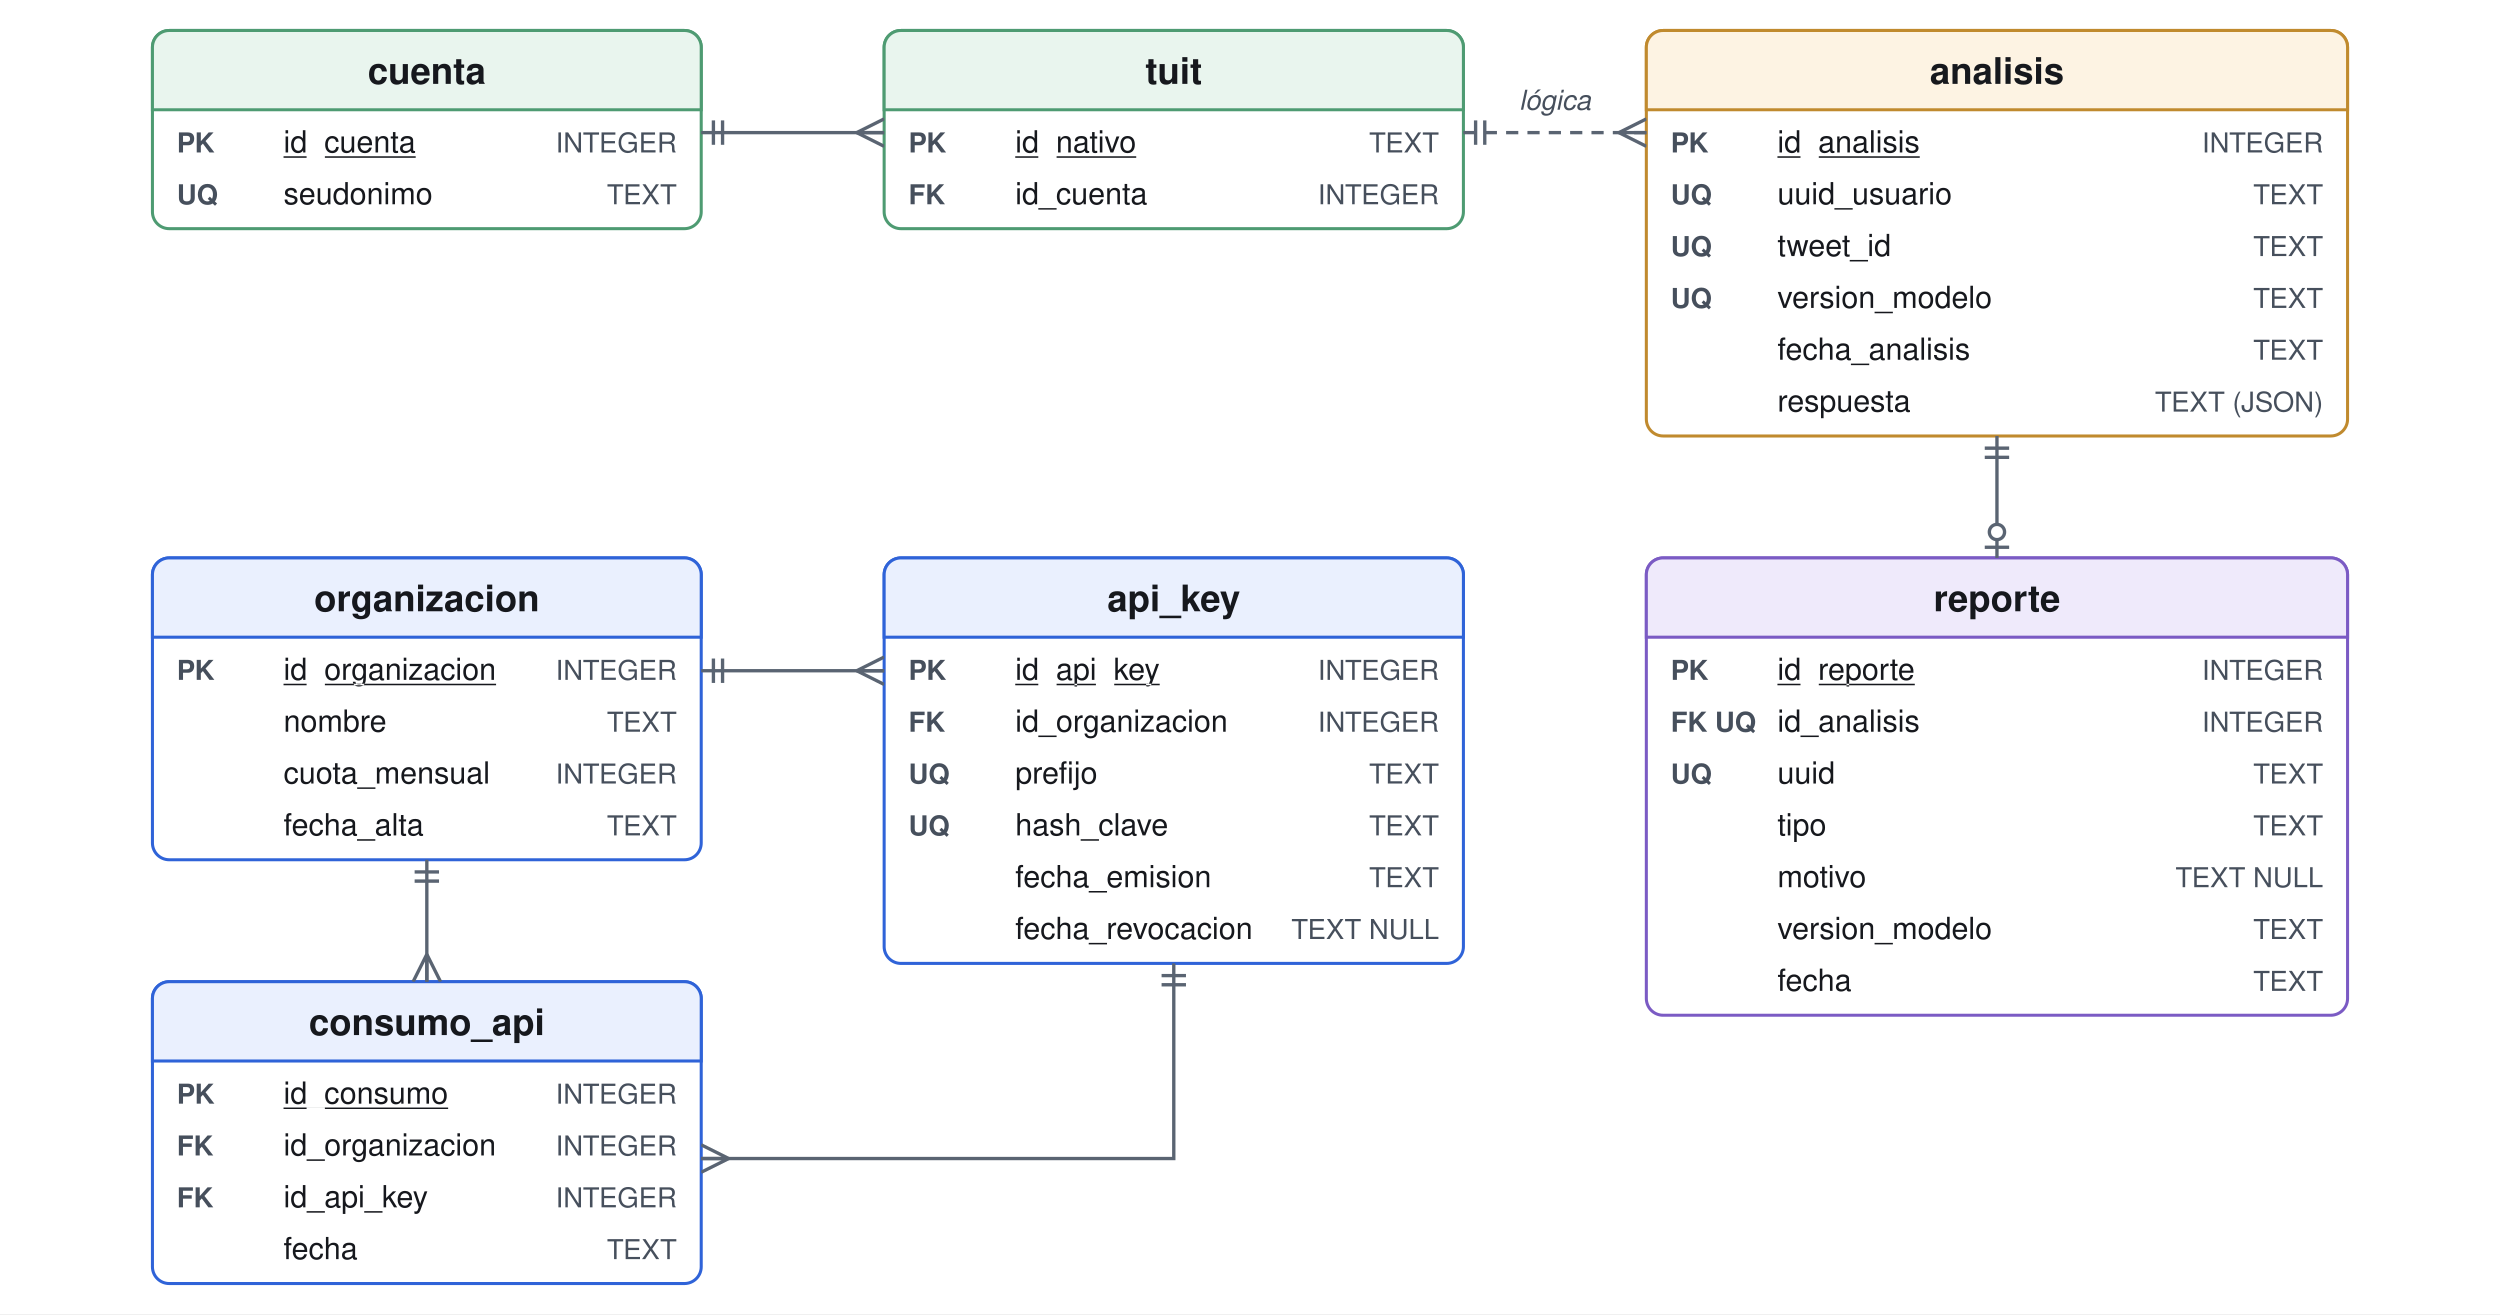
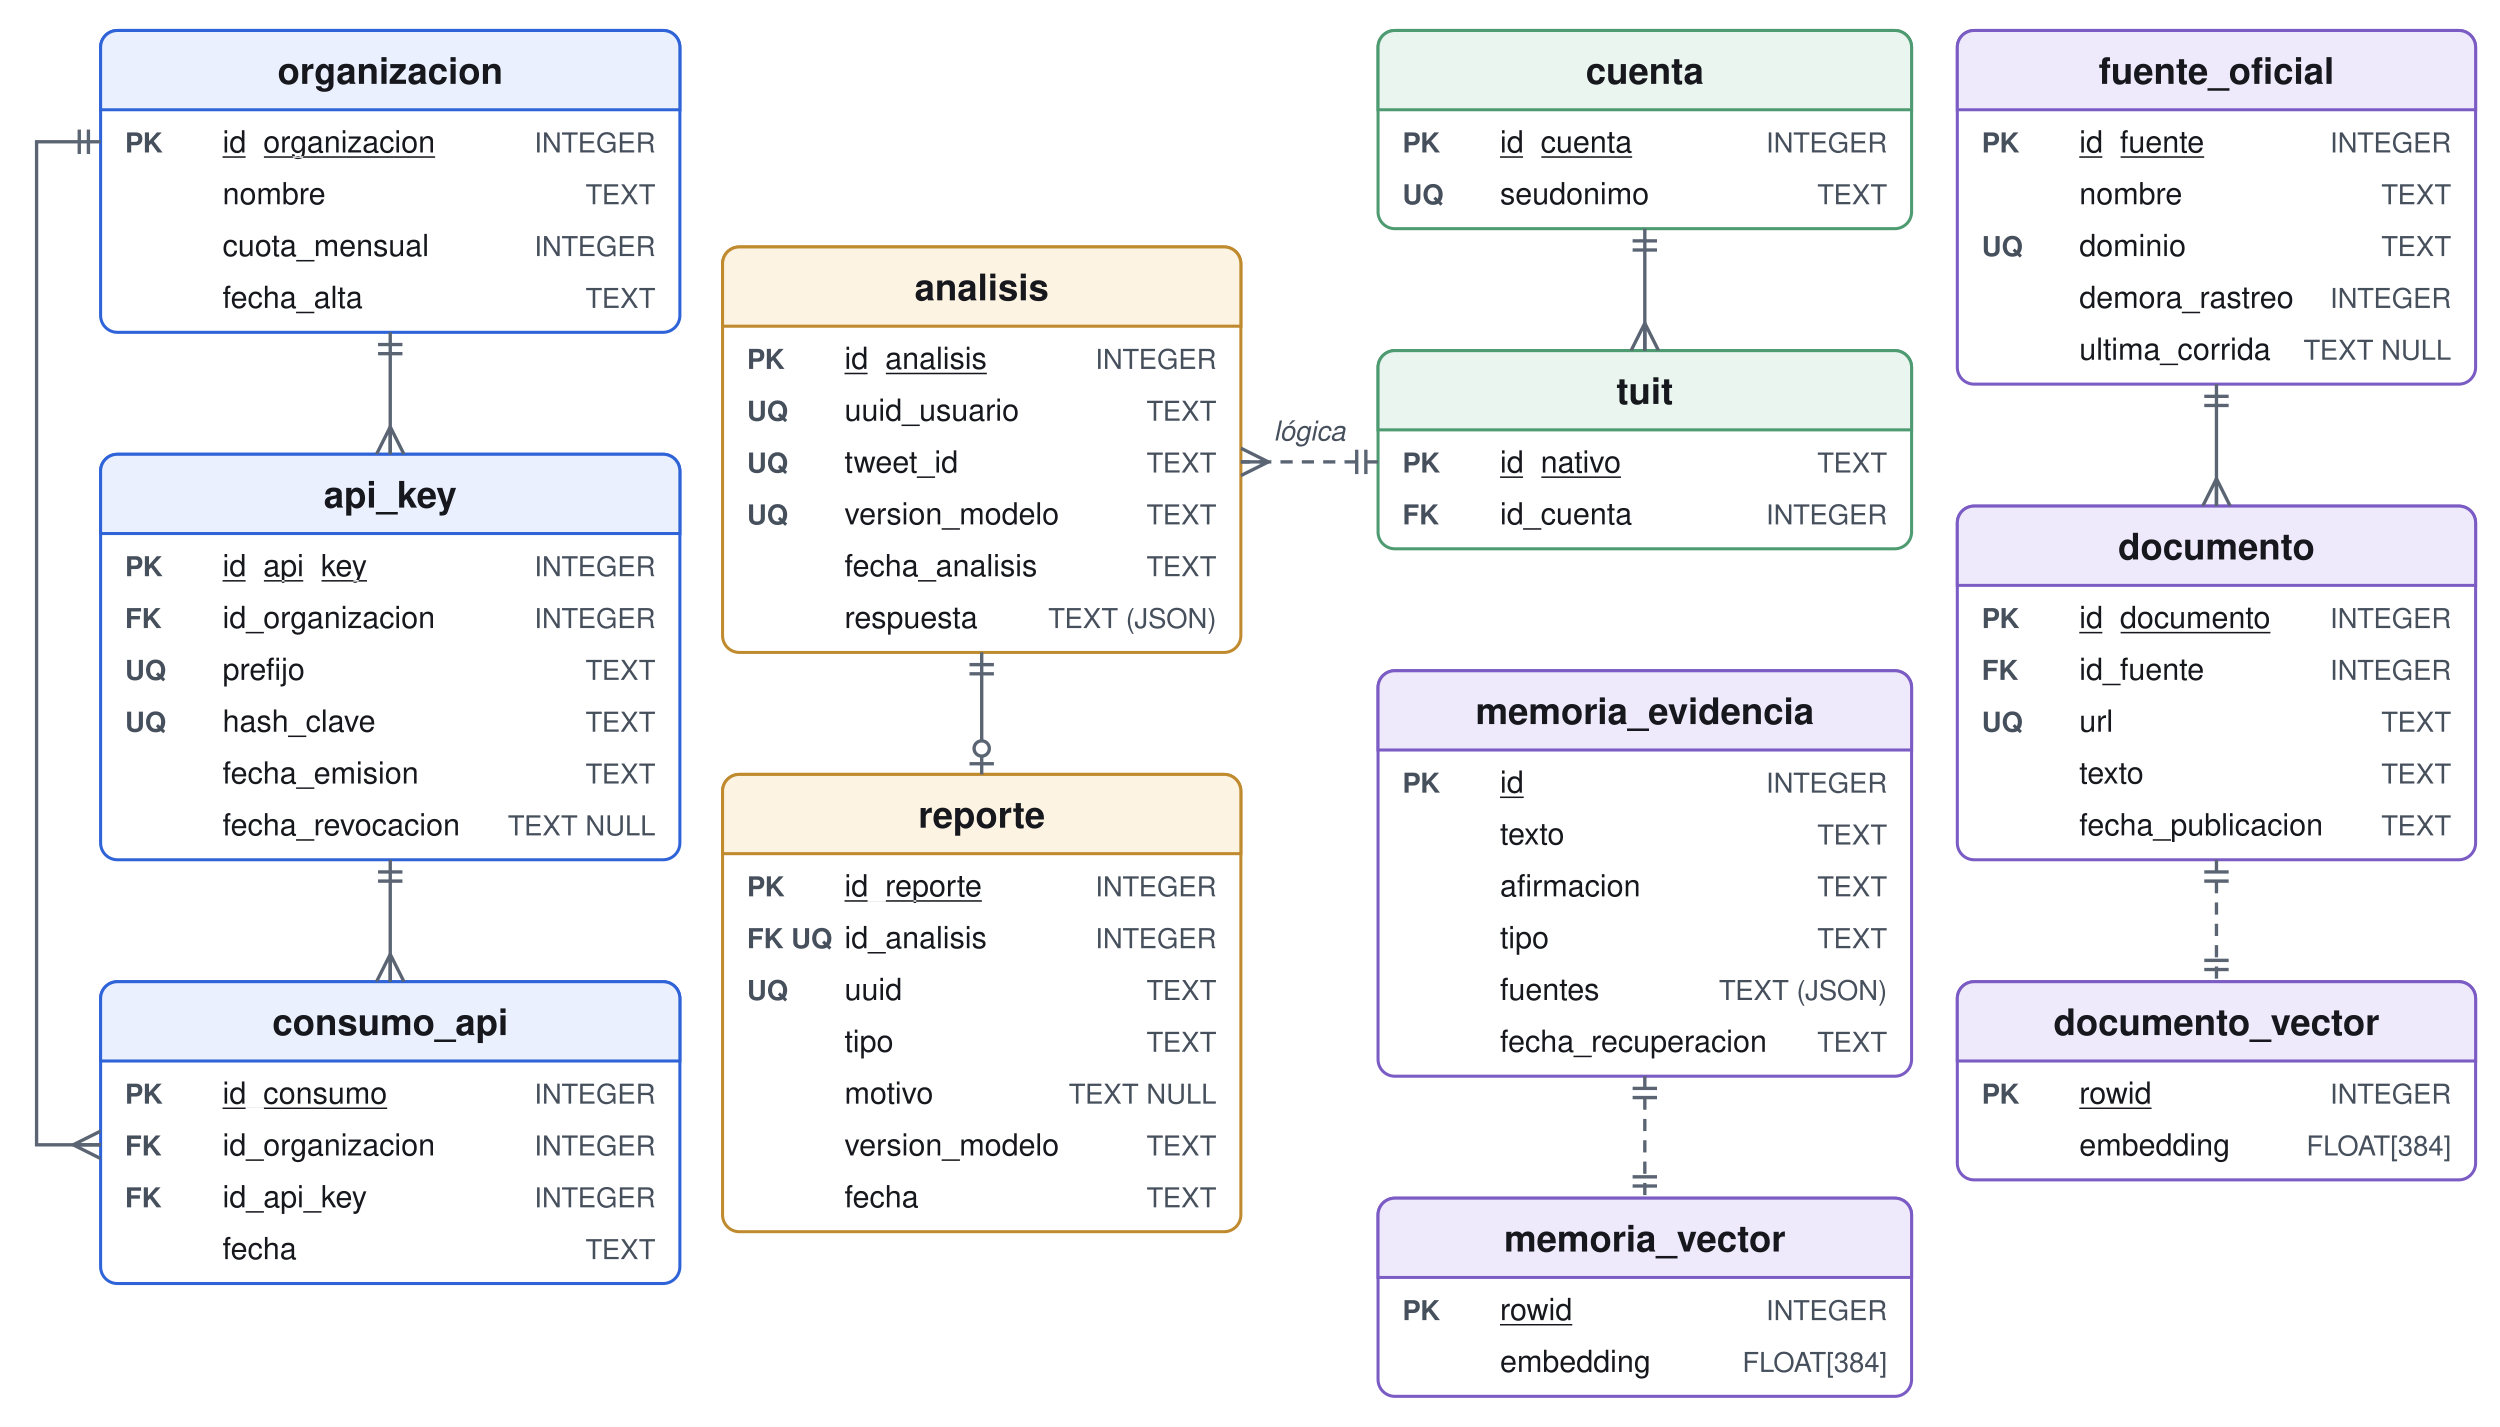
- <svg xmlns="http://www.w3.org/2000/svg" viewBox="0 0 1640 862" width="1640" height="862" font-family="'Avenir Next','Segoe UI',system-ui,Helvetica,Arial,sans-serif">
+ <svg xmlns="http://www.w3.org/2000/svg" viewBox="0 0 1640 936" width="1640" height="936" font-family="'Avenir Next','Segoe UI',system-ui,Helvetica,Arial,sans-serif">
  <style>
    .t{font-size:24px;font-weight:700;fill:#16181D;text-anchor:middle}
    .a{font-size:20px;fill:#16181D}
    .u{text-decoration:underline}
    .k{font-size:18px;font-weight:700;fill:#464F5C}
    .ty{font-size:18px;fill:#464F5C;text-anchor:end}
    .l{font-size:18px;fill:#464F5C;font-style:italic}
    .lm{text-anchor:middle}
    .e{fill:none;stroke:#5A6472;stroke-width:2.2}
    .dl{stroke-dasharray:8 6}
  </style>
  <defs>
    <marker id="uno" viewBox="0 0 24 24" refX="24" refY="12" markerWidth="24" markerHeight="24" markerUnits="userSpaceOnUse" orient="auto-start-reverse">
      <path d="M10,4 V20 M16,4 V20" stroke="#5A6472" stroke-width="2.2" />
    </marker>
    <marker id="ceroUno" viewBox="0 0 24 24" refX="24" refY="12" markerWidth="24" markerHeight="24" markerUnits="userSpaceOnUse" orient="auto-start-reverse">
      <circle cx="7" cy="12" r="5" fill="#fff" stroke="#5A6472" stroke-width="2.2" />
      <path d="M17,4 V20" stroke="#5A6472" stroke-width="2.2" />
    </marker>
    <marker id="muchos" viewBox="0 0 24 24" refX="24" refY="12" markerWidth="24" markerHeight="24" markerUnits="userSpaceOnUse" orient="auto-start-reverse">
      <path d="M6,12 L24,3 M6,12 L24,12 M6,12 L24,21" fill="none" stroke="#5A6472" stroke-width="2.2" />
    </marker>
  </defs>
  <rect width="100%" height="100%" fill="#fff" />
-   <rect x="100" y="20" width="360" height="130" rx="11" fill="#fff" stroke="#4E9B72" stroke-width="2" />
-   <path d="M100,72 V31 a11,11 0 0 1 11,-11 H449 a11,11 0 0 1 11,11 V72 z" fill="#E9F5EE" stroke="#4E9B72" stroke-width="2" />
-   <text x="280" y="55" class="t">cuenta</text>
-   <text x="116" y="100" class="k">PK</text>
-   <text x="186" y="100" class="a u">id_cuenta</text>
-   <text x="444" y="100" class="ty">INTEGER</text>
-   <text x="116" y="134" class="k">UQ</text>
-   <text x="186" y="134" class="a">seudonimo</text>
-   <text x="444" y="134" class="ty">TEXT</text>
-   <rect x="580" y="20" width="380" height="130" rx="11" fill="#fff" stroke="#4E9B72" stroke-width="2" />
-   <path d="M580,72 V31 a11,11 0 0 1 11,-11 H949 a11,11 0 0 1 11,11 V72 z" fill="#E9F5EE" stroke="#4E9B72" stroke-width="2" />
-   <text x="770" y="55" class="t">tuit</text>
-   <text x="596" y="100" class="k">PK</text>
-   <text x="666" y="100" class="a u">id_nativo</text>
-   <text x="944" y="100" class="ty">TEXT</text>
-   <text x="596" y="134" class="k">FK</text>
-   <text x="666" y="134" class="a">id_cuenta</text>
-   <text x="944" y="134" class="ty">INTEGER</text>
-   <rect x="1080" y="20" width="460" height="266" rx="11" fill="#fff" stroke="#C08A2E" stroke-width="2" />
-   <path d="M1080,72 V31 a11,11 0 0 1 11,-11 H1529 a11,11 0 0 1 11,11 V72 z" fill="#FDF3E3" stroke="#C08A2E" stroke-width="2" />
-   <text x="1310" y="55" class="t">analisis</text>
-   <text x="1096" y="100" class="k">PK</text>
-   <text x="1166" y="100" class="a u">id_analisis</text>
-   <text x="1524" y="100" class="ty">INTEGER</text>
-   <text x="1096" y="134" class="k">UQ</text>
-   <text x="1166" y="134" class="a">uuid_usuario</text>
-   <text x="1524" y="134" class="ty">TEXT</text>
-   <text x="1096" y="168" class="k">UQ</text>
-   <text x="1166" y="168" class="a">tweet_id</text>
-   <text x="1524" y="168" class="ty">TEXT</text>
-   <text x="1096" y="202" class="k">UQ</text>
-   <text x="1166" y="202" class="a">version_modelo</text>
-   <text x="1524" y="202" class="ty">TEXT</text>
-   <text x="1166" y="236" class="a">fecha_analisis</text>
-   <text x="1524" y="236" class="ty">TEXT</text>
-   <text x="1166" y="270" class="a">respuesta</text>
-   <text x="1524" y="270" class="ty">TEXT (JSON)</text>
-   <rect x="1080" y="366" width="460" height="300" rx="11" fill="#fff" stroke="#7B5BC4" stroke-width="2" />
-   <path d="M1080,418 V377 a11,11 0 0 1 11,-11 H1529 a11,11 0 0 1 11,11 V418 z" fill="#EFEAFB" stroke="#7B5BC4" stroke-width="2" />
-   <text x="1310" y="401" class="t">reporte</text>
-   <text x="1096" y="446" class="k">PK</text>
-   <text x="1166" y="446" class="a u">id_reporte</text>
-   <text x="1524" y="446" class="ty">INTEGER</text>
-   <text x="1096" y="480" class="k">FK UQ</text>
-   <text x="1166" y="480" class="a">id_analisis</text>
-   <text x="1524" y="480" class="ty">INTEGER</text>
-   <text x="1096" y="514" class="k">UQ</text>
-   <text x="1166" y="514" class="a">uuid</text>
-   <text x="1524" y="514" class="ty">TEXT</text>
-   <text x="1166" y="548" class="a">tipo</text>
-   <text x="1524" y="548" class="ty">TEXT</text>
-   <text x="1166" y="582" class="a">motivo</text>
-   <text x="1524" y="582" class="ty">TEXT NULL</text>
-   <text x="1166" y="616" class="a">version_modelo</text>
-   <text x="1524" y="616" class="ty">TEXT</text>
-   <text x="1166" y="650" class="a">fecha</text>
-   <text x="1524" y="650" class="ty">TEXT</text>
-   <rect x="100" y="366" width="360" height="198" rx="11" fill="#fff" stroke="#2F63D8" stroke-width="2" />
-   <path d="M100,418 V377 a11,11 0 0 1 11,-11 H449 a11,11 0 0 1 11,11 V418 z" fill="#EAF0FE" stroke="#2F63D8" stroke-width="2" />
-   <text x="280" y="401" class="t">organizacion</text>
-   <text x="116" y="446" class="k">PK</text>
-   <text x="186" y="446" class="a u">id_organizacion</text>
-   <text x="444" y="446" class="ty">INTEGER</text>
-   <text x="186" y="480" class="a">nombre</text>
-   <text x="444" y="480" class="ty">TEXT</text>
-   <text x="186" y="514" class="a">cuota_mensual</text>
-   <text x="444" y="514" class="ty">INTEGER</text>
-   <text x="186" y="548" class="a">fecha_alta</text>
-   <text x="444" y="548" class="ty">TEXT</text>
-   <rect x="580" y="366" width="380" height="266" rx="11" fill="#fff" stroke="#2F63D8" stroke-width="2" />
-   <path d="M580,418 V377 a11,11 0 0 1 11,-11 H949 a11,11 0 0 1 11,11 V418 z" fill="#EAF0FE" stroke="#2F63D8" stroke-width="2" />
-   <text x="770" y="401" class="t">api_key</text>
-   <text x="596" y="446" class="k">PK</text>
-   <text x="666" y="446" class="a u">id_api_key</text>
-   <text x="944" y="446" class="ty">INTEGER</text>
-   <text x="596" y="480" class="k">FK</text>
-   <text x="666" y="480" class="a">id_organizacion</text>
-   <text x="944" y="480" class="ty">INTEGER</text>
-   <text x="596" y="514" class="k">UQ</text>
-   <text x="666" y="514" class="a">prefijo</text>
-   <text x="944" y="514" class="ty">TEXT</text>
-   <text x="596" y="548" class="k">UQ</text>
-   <text x="666" y="548" class="a">hash_clave</text>
-   <text x="944" y="548" class="ty">TEXT</text>
-   <text x="666" y="582" class="a">fecha_emision</text>
-   <text x="944" y="582" class="ty">TEXT</text>
-   <text x="666" y="616" class="a">fecha_revocacion</text>
-   <text x="944" y="616" class="ty">TEXT NULL</text>
-   <rect x="100" y="644" width="360" height="198" rx="11" fill="#fff" stroke="#2F63D8" stroke-width="2" />
-   <path d="M100,696 V655 a11,11 0 0 1 11,-11 H449 a11,11 0 0 1 11,11 V696 z" fill="#EAF0FE" stroke="#2F63D8" stroke-width="2" />
-   <text x="280" y="679" class="t">consumo_api</text>
-   <text x="116" y="724" class="k">PK</text>
-   <text x="186" y="724" class="a u">id_consumo</text>
-   <text x="444" y="724" class="ty">INTEGER</text>
-   <text x="116" y="758" class="k">FK</text>
-   <text x="186" y="758" class="a">id_organizacion</text>
-   <text x="444" y="758" class="ty">INTEGER</text>
-   <text x="116" y="792" class="k">FK</text>
-   <text x="186" y="792" class="a">id_api_key</text>
-   <text x="444" y="792" class="ty">INTEGER</text>
-   <text x="186" y="826" class="a">fecha</text>
-   <text x="444" y="826" class="ty">TEXT</text>
-   <polyline points="460,87 580,87" class="e" marker-start="url(#uno)" marker-end="url(#muchos)" />
-   <polyline points="960,87 1080,87" class="e dl" marker-start="url(#uno)" marker-end="url(#muchos)" />
-   <polyline points="1310,286 1310,366" class="e" marker-start="url(#uno)" marker-end="url(#ceroUno)" />
-   <polyline points="460,440 580,440" class="e" marker-start="url(#uno)" marker-end="url(#muchos)" />
-   <polyline points="280,564 280,644" class="e" marker-start="url(#uno)" marker-end="url(#muchos)" />
-   <polyline points="770,632 770,760 460,760" class="e" marker-start="url(#uno)" marker-end="url(#muchos)" />
-   <text x="1020" y="72" class="l lm">lógica</text>
+   <rect x="66" y="20" width="380" height="198" rx="11" fill="#fff" stroke="#2F63D8" stroke-width="2" />
+   <path d="M66,72 V31 a11,11 0 0 1 11,-11 H435 a11,11 0 0 1 11,11 V72 z" fill="#EAF0FE" stroke="#2F63D8" stroke-width="2" />
+   <text x="256" y="55" class="t">organizacion</text>
+   <text x="82" y="100" class="k">PK</text>
+   <text x="146" y="100" class="a u">id_organizacion</text>
+   <text x="430" y="100" class="ty">INTEGER</text>
+   <text x="146" y="134" class="a">nombre</text>
+   <text x="430" y="134" class="ty">TEXT</text>
+   <text x="146" y="168" class="a">cuota_mensual</text>
+   <text x="430" y="168" class="ty">INTEGER</text>
+   <text x="146" y="202" class="a">fecha_alta</text>
+   <text x="430" y="202" class="ty">TEXT</text>
+   <rect x="66" y="298" width="380" height="266" rx="11" fill="#fff" stroke="#2F63D8" stroke-width="2" />
+   <path d="M66,350 V309 a11,11 0 0 1 11,-11 H435 a11,11 0 0 1 11,11 V350 z" fill="#EAF0FE" stroke="#2F63D8" stroke-width="2" />
+   <text x="256" y="333" class="t">api_key</text>
+   <text x="82" y="378" class="k">PK</text>
+   <text x="146" y="378" class="a u">id_api_key</text>
+   <text x="430" y="378" class="ty">INTEGER</text>
+   <text x="82" y="412" class="k">FK</text>
+   <text x="146" y="412" class="a">id_organizacion</text>
+   <text x="430" y="412" class="ty">INTEGER</text>
+   <text x="82" y="446" class="k">UQ</text>
+   <text x="146" y="446" class="a">prefijo</text>
+   <text x="430" y="446" class="ty">TEXT</text>
+   <text x="82" y="480" class="k">UQ</text>
+   <text x="146" y="480" class="a">hash_clave</text>
+   <text x="430" y="480" class="ty">TEXT</text>
+   <text x="146" y="514" class="a">fecha_emision</text>
+   <text x="430" y="514" class="ty">TEXT</text>
+   <text x="146" y="548" class="a">fecha_revocacion</text>
+   <text x="430" y="548" class="ty">TEXT NULL</text>
+   <rect x="66" y="644" width="380" height="198" rx="11" fill="#fff" stroke="#2F63D8" stroke-width="2" />
+   <path d="M66,696 V655 a11,11 0 0 1 11,-11 H435 a11,11 0 0 1 11,11 V696 z" fill="#EAF0FE" stroke="#2F63D8" stroke-width="2" />
+   <text x="256" y="679" class="t">consumo_api</text>
+   <text x="82" y="724" class="k">PK</text>
+   <text x="146" y="724" class="a u">id_consumo</text>
+   <text x="430" y="724" class="ty">INTEGER</text>
+   <text x="82" y="758" class="k">FK</text>
+   <text x="146" y="758" class="a">id_organizacion</text>
+   <text x="430" y="758" class="ty">INTEGER</text>
+   <text x="82" y="792" class="k">FK</text>
+   <text x="146" y="792" class="a">id_api_key</text>
+   <text x="430" y="792" class="ty">INTEGER</text>
+   <text x="146" y="826" class="a">fecha</text>
+   <text x="430" y="826" class="ty">TEXT</text>
+   <rect x="474" y="162" width="340" height="266" rx="11" fill="#fff" stroke="#C08A2E" stroke-width="2" />
+   <path d="M474,214 V173 a11,11 0 0 1 11,-11 H803 a11,11 0 0 1 11,11 V214 z" fill="#FDF3E3" stroke="#C08A2E" stroke-width="2" />
+   <text x="644" y="197" class="t">analisis</text>
+   <text x="490" y="242" class="k">PK</text>
+   <text x="554" y="242" class="a u">id_analisis</text>
+   <text x="798" y="242" class="ty">INTEGER</text>
+   <text x="490" y="276" class="k">UQ</text>
+   <text x="554" y="276" class="a">uuid_usuario</text>
+   <text x="798" y="276" class="ty">TEXT</text>
+   <text x="490" y="310" class="k">UQ</text>
+   <text x="554" y="310" class="a">tweet_id</text>
+   <text x="798" y="310" class="ty">TEXT</text>
+   <text x="490" y="344" class="k">UQ</text>
+   <text x="554" y="344" class="a">version_modelo</text>
+   <text x="798" y="344" class="ty">TEXT</text>
+   <text x="554" y="378" class="a">fecha_analisis</text>
+   <text x="798" y="378" class="ty">TEXT</text>
+   <text x="554" y="412" class="a">respuesta</text>
+   <text x="798" y="412" class="ty">TEXT (JSON)</text>
+   <rect x="474" y="508" width="340" height="300" rx="11" fill="#fff" stroke="#C08A2E" stroke-width="2" />
+   <path d="M474,560 V519 a11,11 0 0 1 11,-11 H803 a11,11 0 0 1 11,11 V560 z" fill="#FDF3E3" stroke="#C08A2E" stroke-width="2" />
+   <text x="644" y="543" class="t">reporte</text>
+   <text x="490" y="588" class="k">PK</text>
+   <text x="554" y="588" class="a u">id_reporte</text>
+   <text x="798" y="588" class="ty">INTEGER</text>
+   <text x="490" y="622" class="k">FK UQ</text>
+   <text x="554" y="622" class="a">id_analisis</text>
+   <text x="798" y="622" class="ty">INTEGER</text>
+   <text x="490" y="656" class="k">UQ</text>
+   <text x="554" y="656" class="a">uuid</text>
+   <text x="798" y="656" class="ty">TEXT</text>
+   <text x="554" y="690" class="a">tipo</text>
+   <text x="798" y="690" class="ty">TEXT</text>
+   <text x="554" y="724" class="a">motivo</text>
+   <text x="798" y="724" class="ty">TEXT NULL</text>
+   <text x="554" y="758" class="a">version_modelo</text>
+   <text x="798" y="758" class="ty">TEXT</text>
+   <text x="554" y="792" class="a">fecha</text>
+   <text x="798" y="792" class="ty">TEXT</text>
+   <rect x="904" y="20" width="350" height="130" rx="11" fill="#fff" stroke="#4E9B72" stroke-width="2" />
+   <path d="M904,72 V31 a11,11 0 0 1 11,-11 H1243 a11,11 0 0 1 11,11 V72 z" fill="#E9F5EE" stroke="#4E9B72" stroke-width="2" />
+   <text x="1079" y="55" class="t">cuenta</text>
+   <text x="920" y="100" class="k">PK</text>
+   <text x="984" y="100" class="a u">id_cuenta</text>
+   <text x="1238" y="100" class="ty">INTEGER</text>
+   <text x="920" y="134" class="k">UQ</text>
+   <text x="984" y="134" class="a">seudonimo</text>
+   <text x="1238" y="134" class="ty">TEXT</text>
+   <rect x="904" y="230" width="350" height="130" rx="11" fill="#fff" stroke="#4E9B72" stroke-width="2" />
+   <path d="M904,282 V241 a11,11 0 0 1 11,-11 H1243 a11,11 0 0 1 11,11 V282 z" fill="#E9F5EE" stroke="#4E9B72" stroke-width="2" />
+   <text x="1079" y="265" class="t">tuit</text>
+   <text x="920" y="310" class="k">PK</text>
+   <text x="984" y="310" class="a u">id_nativo</text>
+   <text x="1238" y="310" class="ty">TEXT</text>
+   <text x="920" y="344" class="k">FK</text>
+   <text x="984" y="344" class="a">id_cuenta</text>
+   <text x="1238" y="344" class="ty">INTEGER</text>
+   <rect x="904" y="440" width="350" height="266" rx="11" fill="#fff" stroke="#7B5BC4" stroke-width="2" />
+   <path d="M904,492 V451 a11,11 0 0 1 11,-11 H1243 a11,11 0 0 1 11,11 V492 z" fill="#EFEAFB" stroke="#7B5BC4" stroke-width="2" />
+   <text x="1079" y="475" class="t">memoria_evidencia</text>
+   <text x="920" y="520" class="k">PK</text>
+   <text x="984" y="520" class="a u">id</text>
+   <text x="1238" y="520" class="ty">INTEGER</text>
+   <text x="984" y="554" class="a">texto</text>
+   <text x="1238" y="554" class="ty">TEXT</text>
+   <text x="984" y="588" class="a">afirmacion</text>
+   <text x="1238" y="588" class="ty">TEXT</text>
+   <text x="984" y="622" class="a">tipo</text>
+   <text x="1238" y="622" class="ty">TEXT</text>
+   <text x="984" y="656" class="a">fuentes</text>
+   <text x="1238" y="656" class="ty">TEXT (JSON)</text>
+   <text x="984" y="690" class="a">fecha_recuperacion</text>
+   <text x="1238" y="690" class="ty">TEXT</text>
+   <rect x="904" y="786" width="350" height="130" rx="11" fill="#fff" stroke="#7B5BC4" stroke-width="2" />
+   <path d="M904,838 V797 a11,11 0 0 1 11,-11 H1243 a11,11 0 0 1 11,11 V838 z" fill="#EFEAFB" stroke="#7B5BC4" stroke-width="2" />
+   <text x="1079" y="821" class="t">memoria_vector</text>
+   <text x="920" y="866" class="k">PK</text>
+   <text x="984" y="866" class="a u">rowid</text>
+   <text x="1238" y="866" class="ty">INTEGER</text>
+   <text x="984" y="900" class="a">embedding</text>
+   <text x="1238" y="900" class="ty">FLOAT[384]</text>
+   <rect x="1284" y="20" width="340" height="232" rx="11" fill="#fff" stroke="#7B5BC4" stroke-width="2" />
+   <path d="M1284,72 V31 a11,11 0 0 1 11,-11 H1613 a11,11 0 0 1 11,11 V72 z" fill="#EFEAFB" stroke="#7B5BC4" stroke-width="2" />
+   <text x="1454" y="55" class="t">fuente_oficial</text>
+   <text x="1300" y="100" class="k">PK</text>
+   <text x="1364" y="100" class="a u">id_fuente</text>
+   <text x="1608" y="100" class="ty">INTEGER</text>
+   <text x="1364" y="134" class="a">nombre</text>
+   <text x="1608" y="134" class="ty">TEXT</text>
+   <text x="1300" y="168" class="k">UQ</text>
+   <text x="1364" y="168" class="a">dominio</text>
+   <text x="1608" y="168" class="ty">TEXT</text>
+   <text x="1364" y="202" class="a">demora_rastreo</text>
+   <text x="1608" y="202" class="ty">INTEGER</text>
+   <text x="1364" y="236" class="a">ultima_corrida</text>
+   <text x="1608" y="236" class="ty">TEXT NULL</text>
+   <rect x="1284" y="332" width="340" height="232" rx="11" fill="#fff" stroke="#7B5BC4" stroke-width="2" />
+   <path d="M1284,384 V343 a11,11 0 0 1 11,-11 H1613 a11,11 0 0 1 11,11 V384 z" fill="#EFEAFB" stroke="#7B5BC4" stroke-width="2" />
+   <text x="1454" y="367" class="t">documento</text>
+   <text x="1300" y="412" class="k">PK</text>
+   <text x="1364" y="412" class="a u">id_documento</text>
+   <text x="1608" y="412" class="ty">INTEGER</text>
+   <text x="1300" y="446" class="k">FK</text>
+   <text x="1364" y="446" class="a">id_fuente</text>
+   <text x="1608" y="446" class="ty">INTEGER</text>
+   <text x="1300" y="480" class="k">UQ</text>
+   <text x="1364" y="480" class="a">url</text>
+   <text x="1608" y="480" class="ty">TEXT</text>
+   <text x="1364" y="514" class="a">texto</text>
+   <text x="1608" y="514" class="ty">TEXT</text>
+   <text x="1364" y="548" class="a">fecha_publicacion</text>
+   <text x="1608" y="548" class="ty">TEXT</text>
+   <rect x="1284" y="644" width="340" height="130" rx="11" fill="#fff" stroke="#7B5BC4" stroke-width="2" />
+   <path d="M1284,696 V655 a11,11 0 0 1 11,-11 H1613 a11,11 0 0 1 11,11 V696 z" fill="#EFEAFB" stroke="#7B5BC4" stroke-width="2" />
+   <text x="1454" y="679" class="t">documento_vector</text>
+   <text x="1300" y="724" class="k">PK</text>
+   <text x="1364" y="724" class="a u">rowid</text>
+   <text x="1608" y="724" class="ty">INTEGER</text>
+   <text x="1364" y="758" class="a">embedding</text>
+   <text x="1608" y="758" class="ty">FLOAT[384]</text>
+   <polyline points="256,218 256,298" class="e" marker-start="url(#uno)" marker-end="url(#muchos)" />
+   <polyline points="256,564 256,644" class="e" marker-start="url(#uno)" marker-end="url(#muchos)" />
+   <polyline points="66,93 24,93 24,751 66,751" class="e" marker-start="url(#uno)" marker-end="url(#muchos)" />
+   <polyline points="1079,150 1079,230" class="e" marker-start="url(#uno)" marker-end="url(#muchos)" />
+   <polyline points="904,303 814,303" class="e dl" marker-start="url(#uno)" marker-end="url(#muchos)" />
+   <text x="859" y="289" class="l lm">lógica</text>
+   <polyline points="644,428 644,508" class="e" marker-start="url(#uno)" marker-end="url(#ceroUno)" />
+   <polyline points="1079,706 1079,786" class="e dl" marker-start="url(#uno)" marker-end="url(#uno)" />
+   <polyline points="1454,252 1454,332" class="e" marker-start="url(#uno)" marker-end="url(#muchos)" />
+   <polyline points="1454,564 1454,644" class="e dl" marker-start="url(#uno)" marker-end="url(#uno)" />
</svg>
